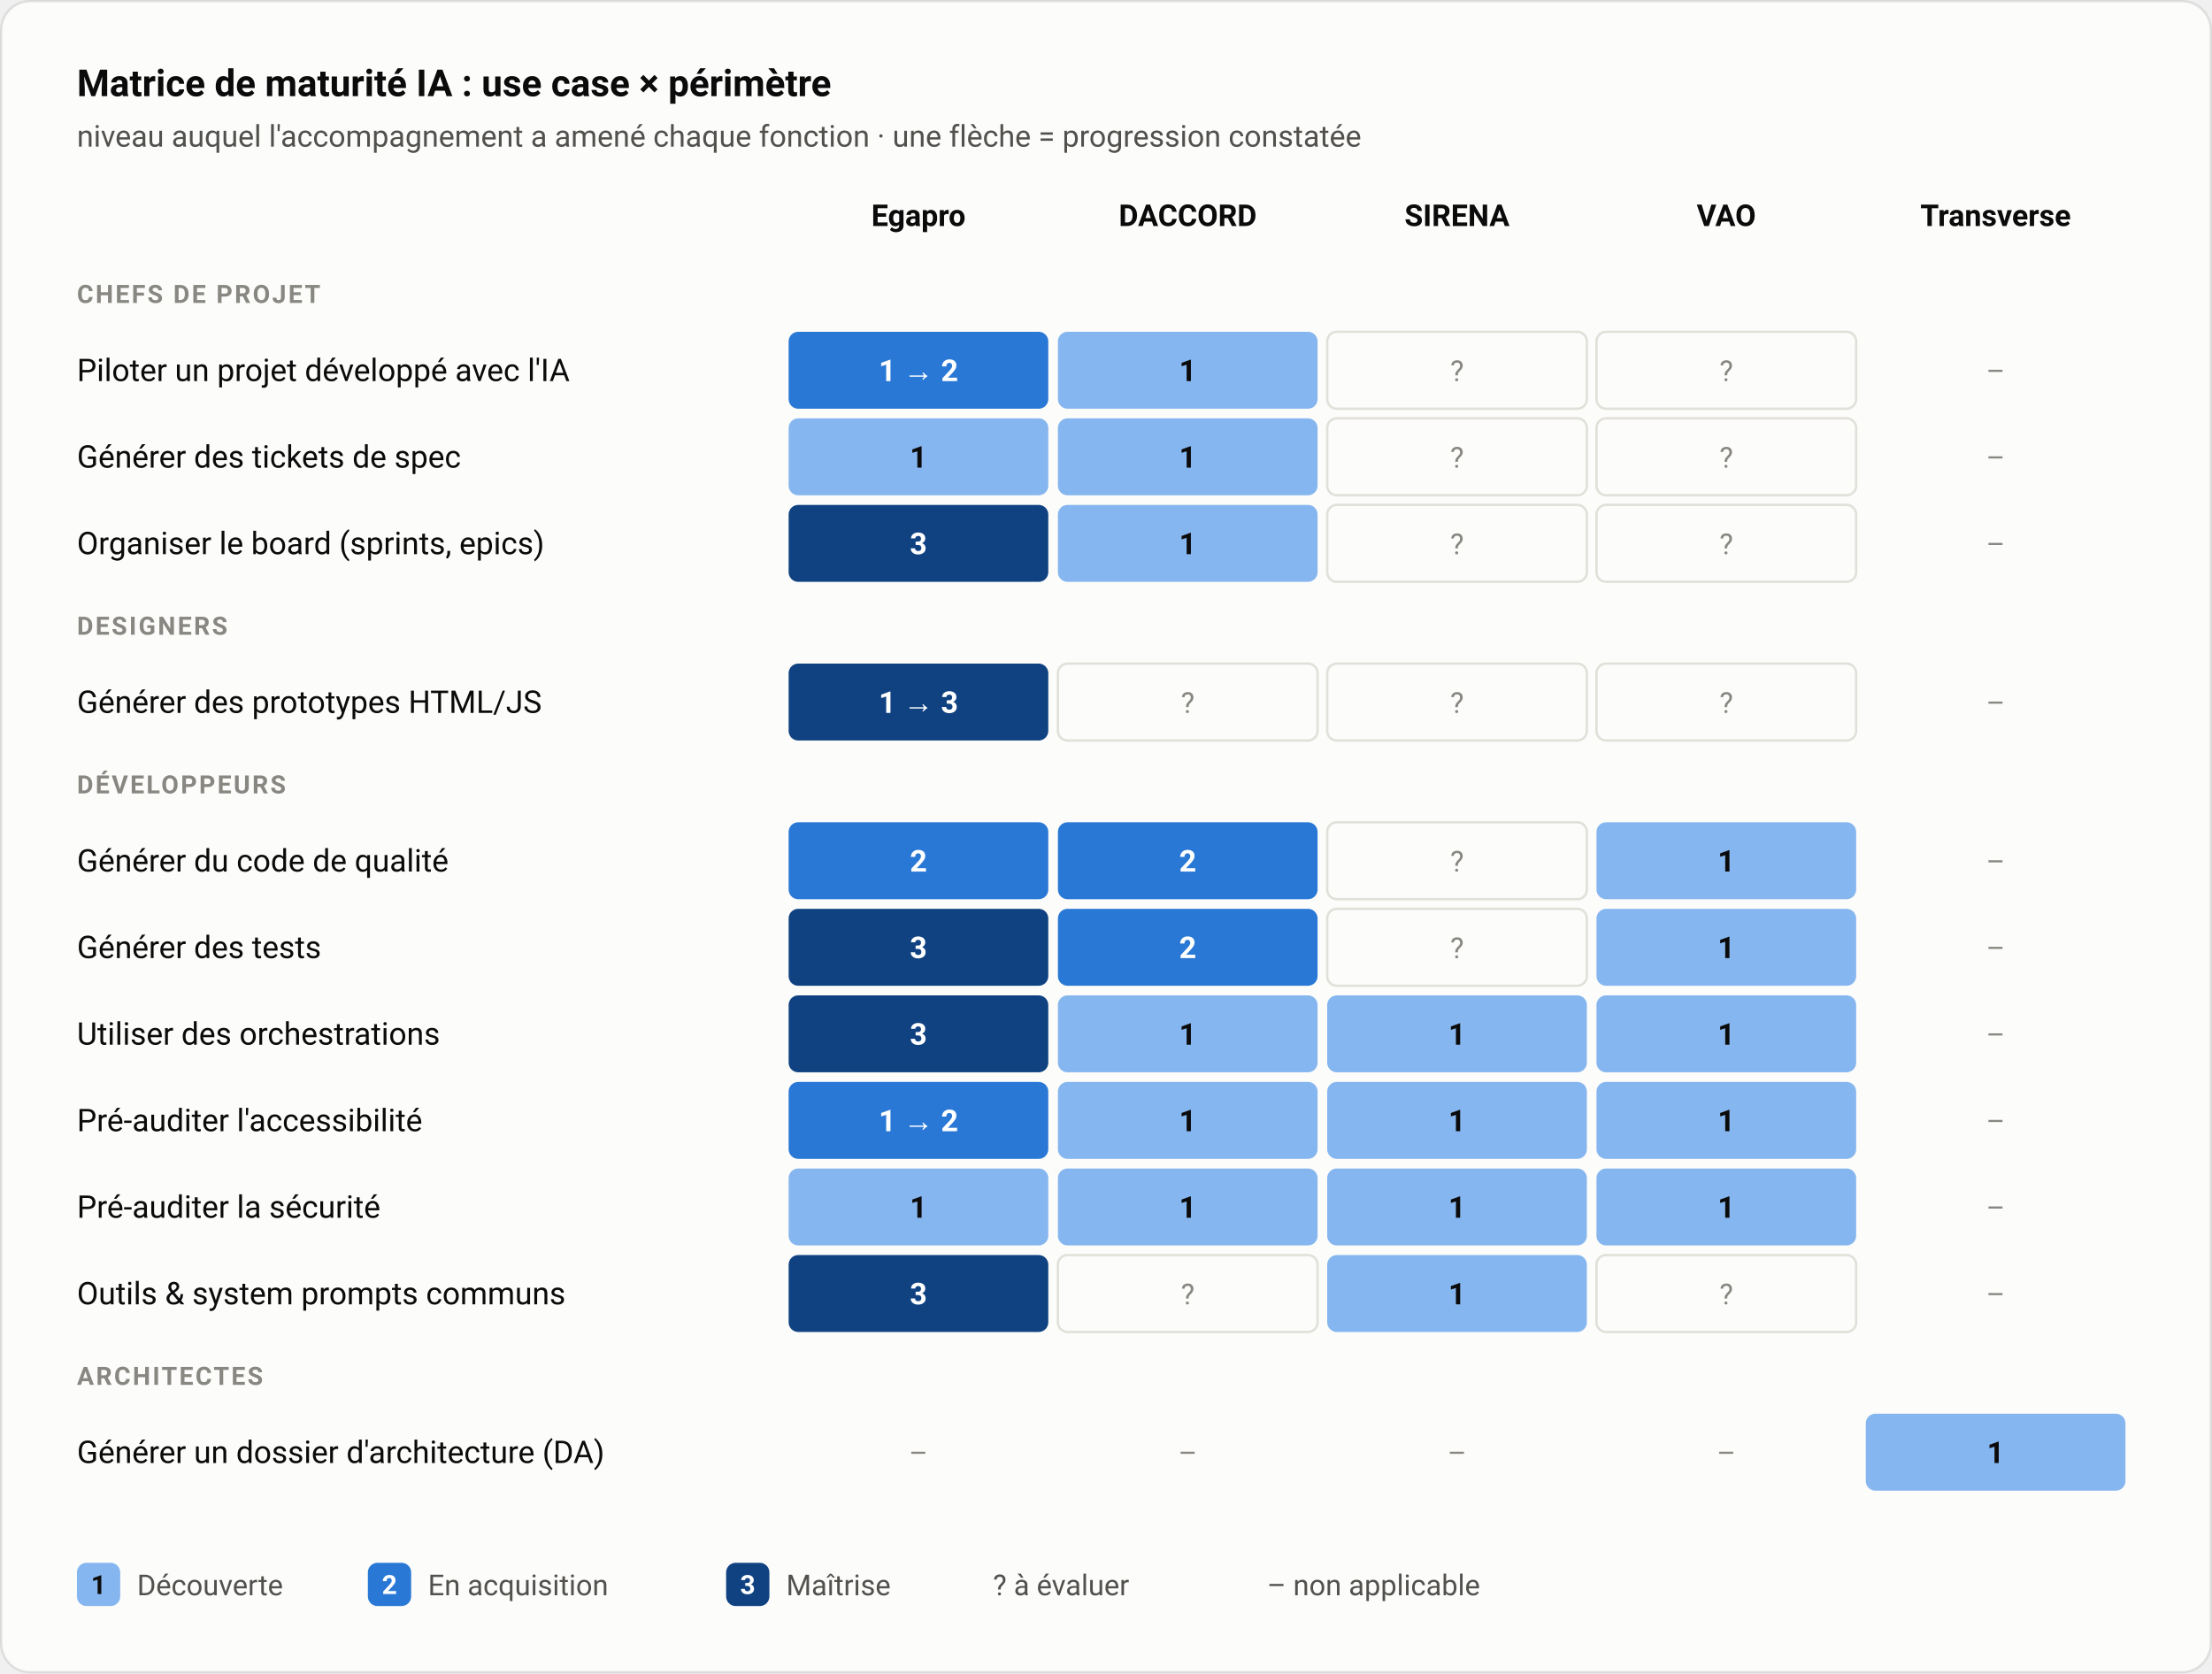
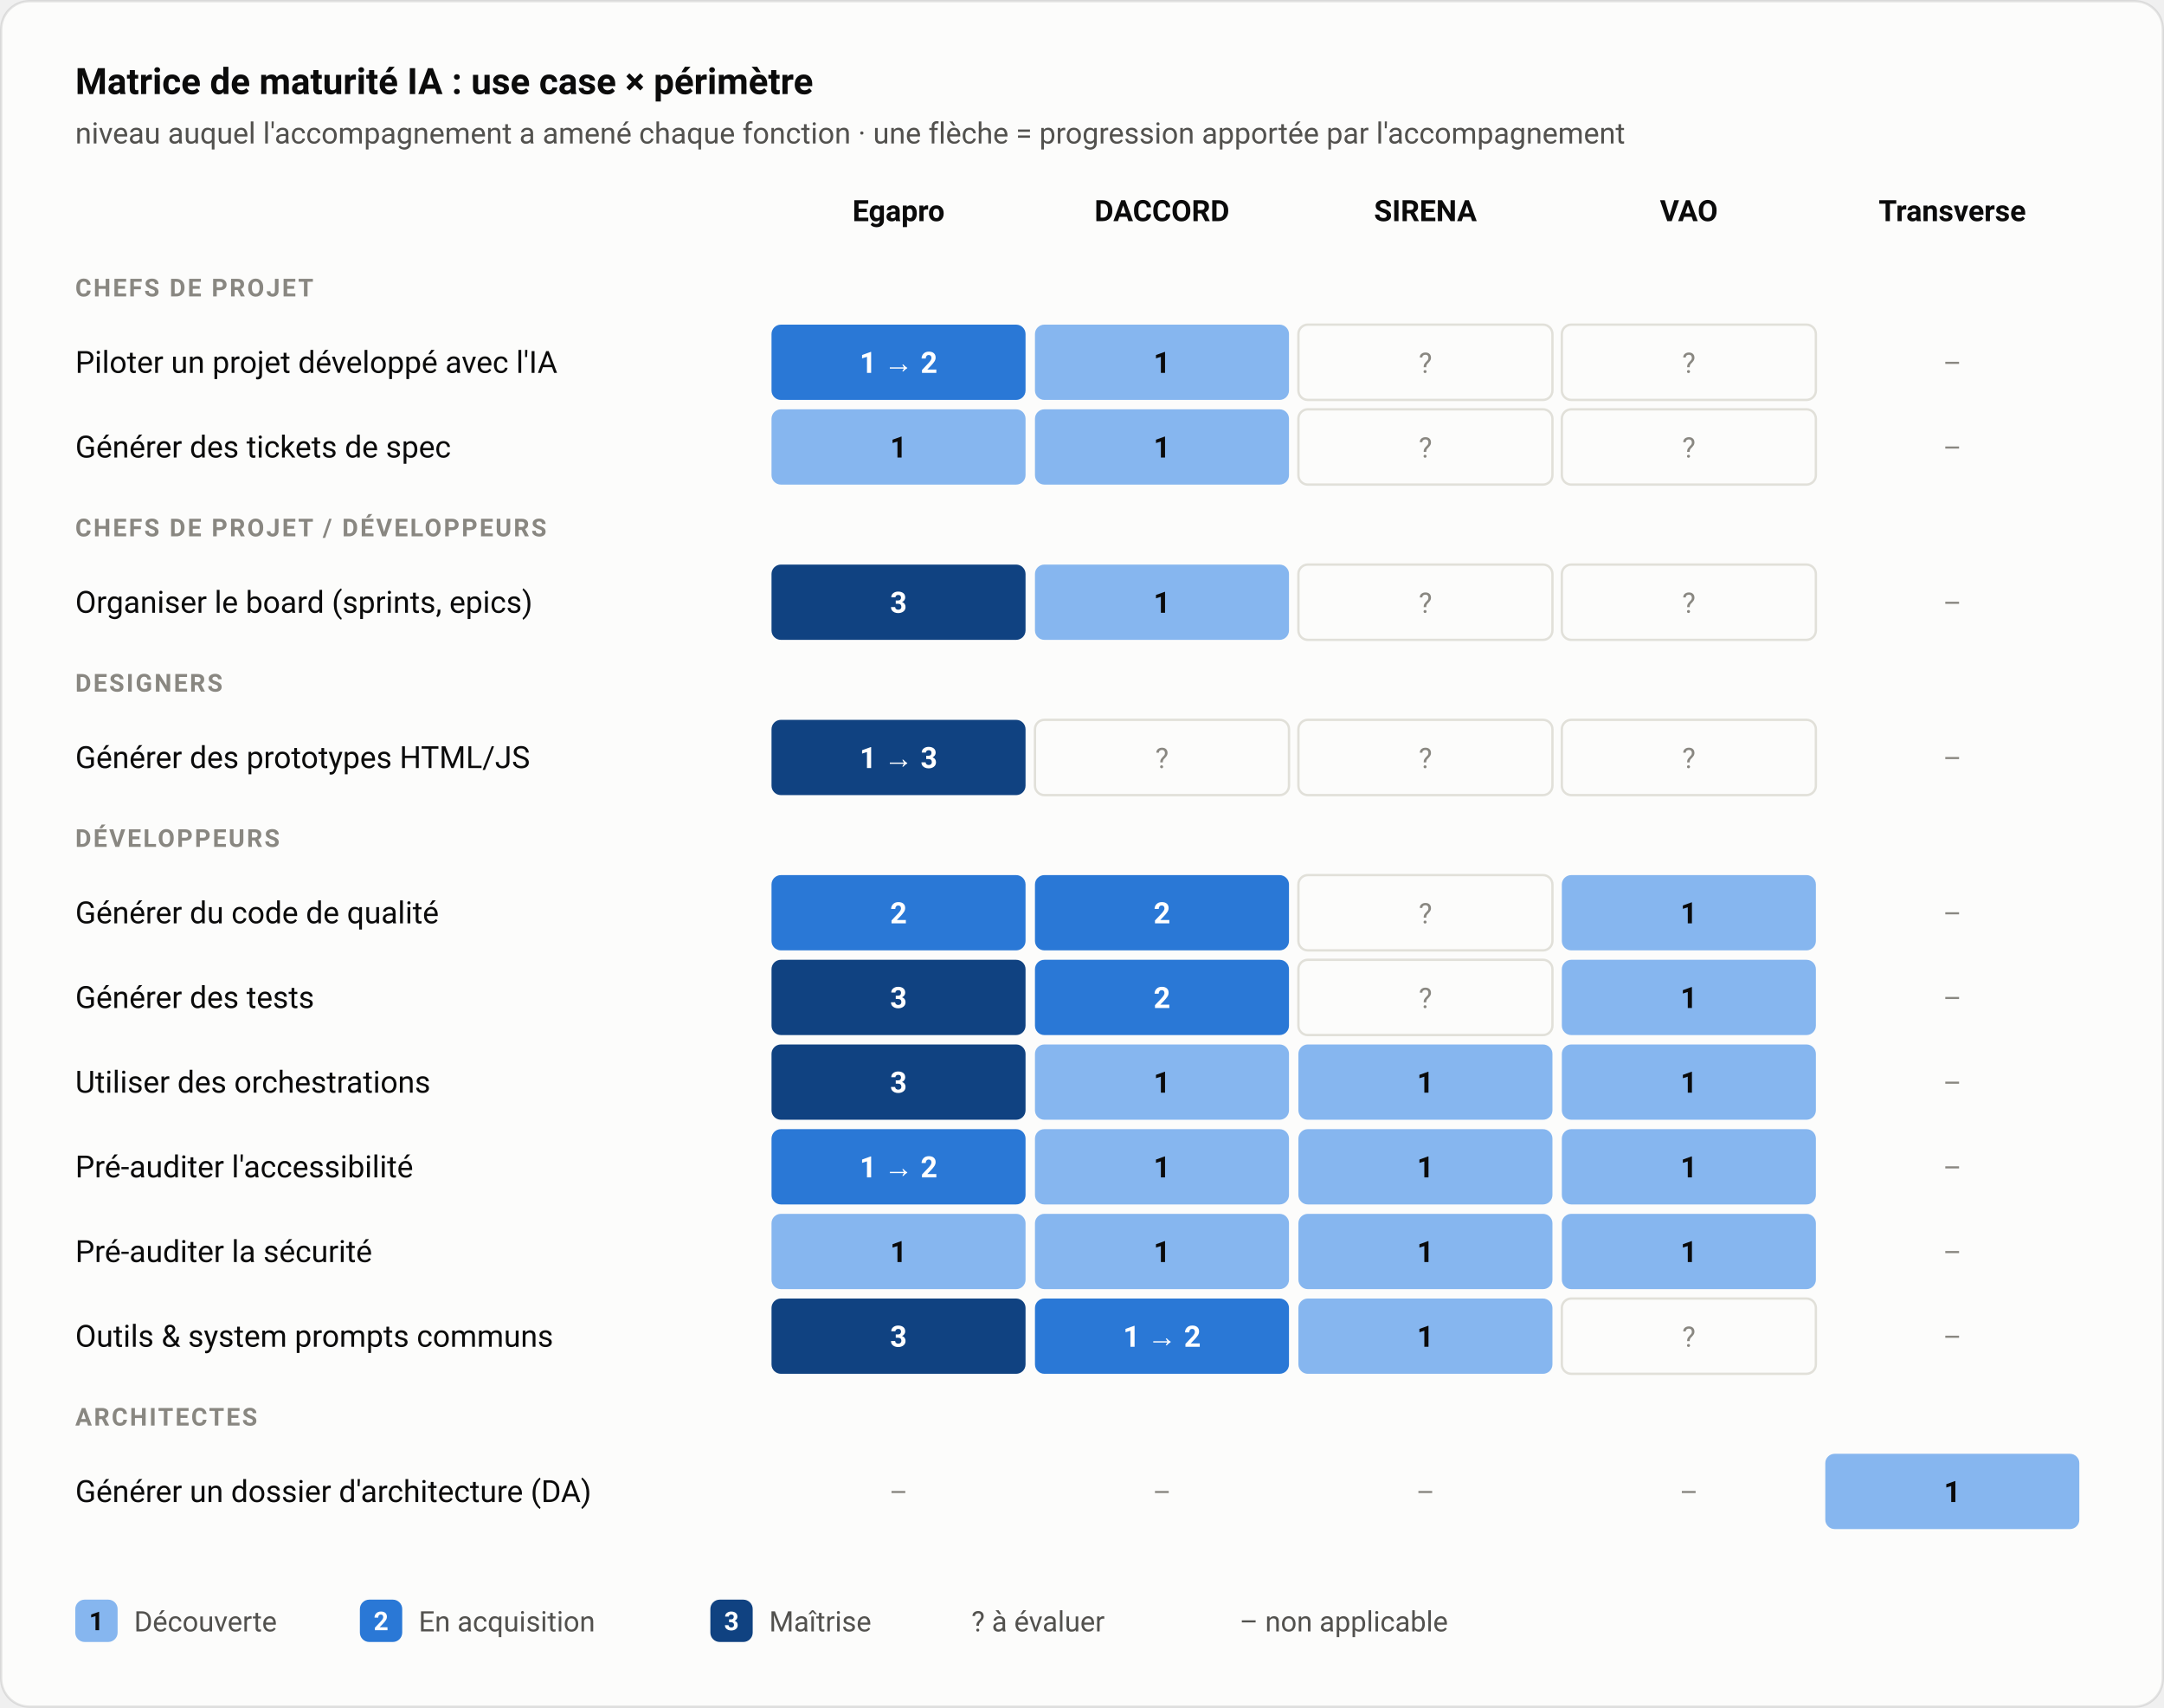
- <svg xmlns="http://www.w3.org/2000/svg" width="920" height="696" viewBox="0 0 920 696" font-family="-apple-system,'Segoe UI',system-ui,Roboto,'Helvetica Neue',Arial,sans-serif">
-   <rect x="0.5" y="0.5" width="919" height="695" rx="12" fill="#fcfcfb" stroke="rgba(11,11,11,0.10)" />
+ <svg xmlns="http://www.w3.org/2000/svg" width="920" height="726" viewBox="0 0 920 726" font-family="-apple-system,'Segoe UI',system-ui,Roboto,'Helvetica Neue',Arial,sans-serif">
+   <rect x="0.5" y="0.5" width="919" height="725" rx="12" fill="#fcfcfb" stroke="rgba(11,11,11,0.10)" />
  <text x="32" y="40" font-size="15.5" fill="#0b0b0b" font-weight="600" text-anchor="start">Matrice de maturité IA : use case × périmètre</text>
-   <text x="32" y="61" font-size="12.5" fill="#52514e" font-weight="normal" text-anchor="start">niveau auquel l'accompagnement a amené chaque fonction · une flèche = progression constatée</text>
+   <text x="32" y="61" font-size="12.5" fill="#52514e" font-weight="normal" text-anchor="start">niveau auquel l'accompagnement a amené chaque fonction · une flèche = progression apportée par l'accompagnement</text>
  <text x="382.0" y="94" font-size="12.5" fill="#0b0b0b" font-weight="600" text-anchor="middle">Egapro</text>
  <text x="494.0" y="94" font-size="12.5" fill="#0b0b0b" font-weight="600" text-anchor="middle">DACCORD</text>
  <text x="606.0" y="94" font-size="12.5" fill="#0b0b0b" font-weight="600" text-anchor="middle">SIRENA</text>
  <text x="718.0" y="94" font-size="12.5" fill="#0b0b0b" font-weight="600" text-anchor="middle">VAO</text>
  <text x="830.0" y="94" font-size="12.5" fill="#0b0b0b" font-weight="600" text-anchor="middle">Transverse</text>
  <text x="32" y="126" font-size="10.5" fill="#898781" font-weight="600" text-anchor="start" letter-spacing="0.08em">CHEFS DE PROJET</text>
  <text x="32" y="158.5" font-size="13" fill="#0b0b0b" font-weight="normal" text-anchor="start">Piloter un projet développé avec l'IA</text>
  <rect x="328.0" y="138" width="108.0" height="32" rx="4" fill="#2a78d6" />
  <text x="382.0" y="158.5" font-size="12.5" fill="#ffffff" font-weight="600" text-anchor="middle">1 → 2</text>
  <rect x="440.0" y="138" width="108.0" height="32" rx="4" fill="#86b6ef" />
  <text x="494.0" y="158.5" font-size="12.5" fill="#0b0b0b" font-weight="600" text-anchor="middle">1</text>
  <rect x="552.0" y="138" width="108.0" height="32" rx="4" fill="none" stroke="#e1e0d9" stroke-width="1" />
  <text x="606.0" y="158.5" font-size="12" fill="#898781" font-weight="normal" text-anchor="middle">?</text>
  <rect x="664.0" y="138" width="108.0" height="32" rx="4" fill="none" stroke="#e1e0d9" stroke-width="1" />
  <text x="718.0" y="158.5" font-size="12" fill="#898781" font-weight="normal" text-anchor="middle">?</text>
  <text x="830.0" y="158.5" font-size="12" fill="#898781" font-weight="normal" text-anchor="middle">–</text>
  <text x="32" y="194.5" font-size="13" fill="#0b0b0b" font-weight="normal" text-anchor="start">Générer des tickets de spec</text>
  <rect x="328.0" y="174" width="108.0" height="32" rx="4" fill="#86b6ef" />
  <text x="382.0" y="194.5" font-size="12.5" fill="#0b0b0b" font-weight="600" text-anchor="middle">1</text>
  <rect x="440.0" y="174" width="108.0" height="32" rx="4" fill="#86b6ef" />
  <text x="494.0" y="194.5" font-size="12.5" fill="#0b0b0b" font-weight="600" text-anchor="middle">1</text>
  <rect x="552.0" y="174" width="108.0" height="32" rx="4" fill="none" stroke="#e1e0d9" stroke-width="1" />
  <text x="606.0" y="194.5" font-size="12" fill="#898781" font-weight="normal" text-anchor="middle">?</text>
  <rect x="664.0" y="174" width="108.0" height="32" rx="4" fill="none" stroke="#e1e0d9" stroke-width="1" />
  <text x="718.0" y="194.5" font-size="12" fill="#898781" font-weight="normal" text-anchor="middle">?</text>
  <text x="830.0" y="194.5" font-size="12" fill="#898781" font-weight="normal" text-anchor="middle">–</text>
-   <text x="32" y="230.5" font-size="13" fill="#0b0b0b" font-weight="normal" text-anchor="start">Organiser le board (sprints, epics)</text>
-   <rect x="328.0" y="210" width="108.0" height="32" rx="4" fill="#104281" />
-   <text x="382.0" y="230.5" font-size="12.5" fill="#ffffff" font-weight="600" text-anchor="middle">3</text>
-   <rect x="440.0" y="210" width="108.0" height="32" rx="4" fill="#86b6ef" />
-   <text x="494.0" y="230.5" font-size="12.5" fill="#0b0b0b" font-weight="600" text-anchor="middle">1</text>
-   <rect x="552.0" y="210" width="108.0" height="32" rx="4" fill="none" stroke="#e1e0d9" stroke-width="1" />
-   <text x="606.0" y="230.5" font-size="12" fill="#898781" font-weight="normal" text-anchor="middle">?</text>
-   <rect x="664.0" y="210" width="108.0" height="32" rx="4" fill="none" stroke="#e1e0d9" stroke-width="1" />
-   <text x="718.0" y="230.5" font-size="12" fill="#898781" font-weight="normal" text-anchor="middle">?</text>
-   <text x="830.0" y="230.5" font-size="12" fill="#898781" font-weight="normal" text-anchor="middle">–</text>
-   <text x="32" y="264" font-size="10.5" fill="#898781" font-weight="600" text-anchor="start" letter-spacing="0.08em">DESIGNERS</text>
-   <text x="32" y="296.5" font-size="13" fill="#0b0b0b" font-weight="normal" text-anchor="start">Générer des prototypes HTML/JS</text>
-   <rect x="328.0" y="276" width="108.0" height="32" rx="4" fill="#104281" />
-   <text x="382.0" y="296.5" font-size="12.5" fill="#ffffff" font-weight="600" text-anchor="middle">1 → 3</text>
-   <rect x="440.0" y="276" width="108.0" height="32" rx="4" fill="none" stroke="#e1e0d9" stroke-width="1" />
-   <text x="494.0" y="296.5" font-size="12" fill="#898781" font-weight="normal" text-anchor="middle">?</text>
-   <rect x="552.0" y="276" width="108.0" height="32" rx="4" fill="none" stroke="#e1e0d9" stroke-width="1" />
-   <text x="606.0" y="296.5" font-size="12" fill="#898781" font-weight="normal" text-anchor="middle">?</text>
-   <rect x="664.0" y="276" width="108.0" height="32" rx="4" fill="none" stroke="#e1e0d9" stroke-width="1" />
-   <text x="718.0" y="296.5" font-size="12" fill="#898781" font-weight="normal" text-anchor="middle">?</text>
-   <text x="830.0" y="296.5" font-size="12" fill="#898781" font-weight="normal" text-anchor="middle">–</text>
-   <text x="32" y="330" font-size="10.5" fill="#898781" font-weight="600" text-anchor="start" letter-spacing="0.08em">DÉVELOPPEURS</text>
-   <text x="32" y="362.5" font-size="13" fill="#0b0b0b" font-weight="normal" text-anchor="start">Générer du code de qualité</text>
-   <rect x="328.0" y="342" width="108.0" height="32" rx="4" fill="#2a78d6" />
-   <text x="382.0" y="362.5" font-size="12.5" fill="#ffffff" font-weight="600" text-anchor="middle">2</text>
-   <rect x="440.0" y="342" width="108.0" height="32" rx="4" fill="#2a78d6" />
-   <text x="494.0" y="362.5" font-size="12.5" fill="#ffffff" font-weight="600" text-anchor="middle">2</text>
-   <rect x="552.0" y="342" width="108.0" height="32" rx="4" fill="none" stroke="#e1e0d9" stroke-width="1" />
-   <text x="606.0" y="362.5" font-size="12" fill="#898781" font-weight="normal" text-anchor="middle">?</text>
-   <rect x="664.0" y="342" width="108.0" height="32" rx="4" fill="#86b6ef" />
-   <text x="718.0" y="362.5" font-size="12.5" fill="#0b0b0b" font-weight="600" text-anchor="middle">1</text>
-   <text x="830.0" y="362.5" font-size="12" fill="#898781" font-weight="normal" text-anchor="middle">–</text>
-   <text x="32" y="398.5" font-size="13" fill="#0b0b0b" font-weight="normal" text-anchor="start">Générer des tests</text>
-   <rect x="328.0" y="378" width="108.0" height="32" rx="4" fill="#104281" />
-   <text x="382.0" y="398.5" font-size="12.5" fill="#ffffff" font-weight="600" text-anchor="middle">3</text>
-   <rect x="440.0" y="378" width="108.0" height="32" rx="4" fill="#2a78d6" />
-   <text x="494.0" y="398.5" font-size="12.5" fill="#ffffff" font-weight="600" text-anchor="middle">2</text>
-   <rect x="552.0" y="378" width="108.0" height="32" rx="4" fill="none" stroke="#e1e0d9" stroke-width="1" />
-   <text x="606.0" y="398.5" font-size="12" fill="#898781" font-weight="normal" text-anchor="middle">?</text>
-   <rect x="664.0" y="378" width="108.0" height="32" rx="4" fill="#86b6ef" />
-   <text x="718.0" y="398.5" font-size="12.5" fill="#0b0b0b" font-weight="600" text-anchor="middle">1</text>
-   <text x="830.0" y="398.5" font-size="12" fill="#898781" font-weight="normal" text-anchor="middle">–</text>
-   <text x="32" y="434.5" font-size="13" fill="#0b0b0b" font-weight="normal" text-anchor="start">Utiliser des orchestrations</text>
-   <rect x="328.0" y="414" width="108.0" height="32" rx="4" fill="#104281" />
-   <text x="382.0" y="434.5" font-size="12.5" fill="#ffffff" font-weight="600" text-anchor="middle">3</text>
-   <rect x="440.0" y="414" width="108.0" height="32" rx="4" fill="#86b6ef" />
-   <text x="494.0" y="434.5" font-size="12.5" fill="#0b0b0b" font-weight="600" text-anchor="middle">1</text>
-   <rect x="552.0" y="414" width="108.0" height="32" rx="4" fill="#86b6ef" />
-   <text x="606.0" y="434.5" font-size="12.5" fill="#0b0b0b" font-weight="600" text-anchor="middle">1</text>
-   <rect x="664.0" y="414" width="108.0" height="32" rx="4" fill="#86b6ef" />
-   <text x="718.0" y="434.5" font-size="12.5" fill="#0b0b0b" font-weight="600" text-anchor="middle">1</text>
-   <text x="830.0" y="434.5" font-size="12" fill="#898781" font-weight="normal" text-anchor="middle">–</text>
-   <text x="32" y="470.5" font-size="13" fill="#0b0b0b" font-weight="normal" text-anchor="start">Pré-auditer l'accessibilité</text>
-   <rect x="328.0" y="450" width="108.0" height="32" rx="4" fill="#2a78d6" />
-   <text x="382.0" y="470.5" font-size="12.5" fill="#ffffff" font-weight="600" text-anchor="middle">1 → 2</text>
-   <rect x="440.0" y="450" width="108.0" height="32" rx="4" fill="#86b6ef" />
-   <text x="494.0" y="470.5" font-size="12.5" fill="#0b0b0b" font-weight="600" text-anchor="middle">1</text>
-   <rect x="552.0" y="450" width="108.0" height="32" rx="4" fill="#86b6ef" />
-   <text x="606.0" y="470.5" font-size="12.5" fill="#0b0b0b" font-weight="600" text-anchor="middle">1</text>
-   <rect x="664.0" y="450" width="108.0" height="32" rx="4" fill="#86b6ef" />
-   <text x="718.0" y="470.5" font-size="12.5" fill="#0b0b0b" font-weight="600" text-anchor="middle">1</text>
-   <text x="830.0" y="470.5" font-size="12" fill="#898781" font-weight="normal" text-anchor="middle">–</text>
-   <text x="32" y="506.5" font-size="13" fill="#0b0b0b" font-weight="normal" text-anchor="start">Pré-auditer la sécurité</text>
-   <rect x="328.0" y="486" width="108.0" height="32" rx="4" fill="#86b6ef" />
-   <text x="382.0" y="506.5" font-size="12.5" fill="#0b0b0b" font-weight="600" text-anchor="middle">1</text>
-   <rect x="440.0" y="486" width="108.0" height="32" rx="4" fill="#86b6ef" />
-   <text x="494.0" y="506.5" font-size="12.5" fill="#0b0b0b" font-weight="600" text-anchor="middle">1</text>
-   <rect x="552.0" y="486" width="108.0" height="32" rx="4" fill="#86b6ef" />
-   <text x="606.0" y="506.5" font-size="12.5" fill="#0b0b0b" font-weight="600" text-anchor="middle">1</text>
-   <rect x="664.0" y="486" width="108.0" height="32" rx="4" fill="#86b6ef" />
-   <text x="718.0" y="506.5" font-size="12.5" fill="#0b0b0b" font-weight="600" text-anchor="middle">1</text>
-   <text x="830.0" y="506.5" font-size="12" fill="#898781" font-weight="normal" text-anchor="middle">–</text>
-   <text x="32" y="542.5" font-size="13" fill="#0b0b0b" font-weight="normal" text-anchor="start">Outils &amp; system prompts communs</text>
-   <rect x="328.0" y="522" width="108.0" height="32" rx="4" fill="#104281" />
-   <text x="382.0" y="542.5" font-size="12.5" fill="#ffffff" font-weight="600" text-anchor="middle">3</text>
-   <rect x="440.0" y="522" width="108.0" height="32" rx="4" fill="none" stroke="#e1e0d9" stroke-width="1" />
-   <text x="494.0" y="542.5" font-size="12" fill="#898781" font-weight="normal" text-anchor="middle">?</text>
-   <rect x="552.0" y="522" width="108.0" height="32" rx="4" fill="#86b6ef" />
-   <text x="606.0" y="542.5" font-size="12.5" fill="#0b0b0b" font-weight="600" text-anchor="middle">1</text>
-   <rect x="664.0" y="522" width="108.0" height="32" rx="4" fill="none" stroke="#e1e0d9" stroke-width="1" />
-   <text x="718.0" y="542.5" font-size="12" fill="#898781" font-weight="normal" text-anchor="middle">?</text>
-   <text x="830.0" y="542.5" font-size="12" fill="#898781" font-weight="normal" text-anchor="middle">–</text>
-   <text x="32" y="576" font-size="10.5" fill="#898781" font-weight="600" text-anchor="start" letter-spacing="0.08em">ARCHITECTES</text>
-   <text x="32" y="608.5" font-size="13" fill="#0b0b0b" font-weight="normal" text-anchor="start">Générer un dossier d'architecture (DA)</text>
-   <text x="382.0" y="608.5" font-size="12" fill="#898781" font-weight="normal" text-anchor="middle">–</text>
-   <text x="494.0" y="608.5" font-size="12" fill="#898781" font-weight="normal" text-anchor="middle">–</text>
-   <text x="606.0" y="608.5" font-size="12" fill="#898781" font-weight="normal" text-anchor="middle">–</text>
-   <text x="718.0" y="608.5" font-size="12" fill="#898781" font-weight="normal" text-anchor="middle">–</text>
-   <rect x="776.0" y="588" width="108.0" height="32" rx="4" fill="#86b6ef" />
-   <text x="830.0" y="608.5" font-size="12.5" fill="#0b0b0b" font-weight="600" text-anchor="middle">1</text>
-   <rect x="32" y="650" width="18" height="18" rx="4" fill="#86b6ef" />
-   <text x="41" y="663" font-size="11" fill="#0b0b0b" font-weight="600" text-anchor="middle">1</text>
-   <text x="57" y="663.5" font-size="12" fill="#52514e" font-weight="normal" text-anchor="start">Découverte</text>
-   <rect x="153.0" y="650" width="18" height="18" rx="4" fill="#2a78d6" />
-   <text x="162.0" y="663" font-size="11" fill="#ffffff" font-weight="600" text-anchor="middle">2</text>
-   <text x="178.0" y="663.5" font-size="12" fill="#52514e" font-weight="normal" text-anchor="start">En acquisition</text>
-   <rect x="302.0" y="650" width="18" height="18" rx="4" fill="#104281" />
-   <text x="311.0" y="663" font-size="11" fill="#ffffff" font-weight="600" text-anchor="middle">3</text>
-   <text x="327.0" y="663.5" font-size="12" fill="#52514e" font-weight="normal" text-anchor="start">Maîtrise</text>
-   <text x="413.0" y="663.5" font-size="12" fill="#52514e" font-weight="normal" text-anchor="start">?  à évaluer</text>
-   <text x="527.0" y="663.5" font-size="12" fill="#52514e" font-weight="normal" text-anchor="start">–  non applicable</text>
+   <text x="32" y="228" font-size="10.5" fill="#898781" font-weight="600" text-anchor="start" letter-spacing="0.08em">CHEFS DE PROJET / DÉVELOPPEURS</text>
+   <text x="32" y="260.5" font-size="13" fill="#0b0b0b" font-weight="normal" text-anchor="start">Organiser le board (sprints, epics)</text>
+   <rect x="328.0" y="240" width="108.0" height="32" rx="4" fill="#104281" />
+   <text x="382.0" y="260.5" font-size="12.5" fill="#ffffff" font-weight="600" text-anchor="middle">3</text>
+   <rect x="440.0" y="240" width="108.0" height="32" rx="4" fill="#86b6ef" />
+   <text x="494.0" y="260.5" font-size="12.5" fill="#0b0b0b" font-weight="600" text-anchor="middle">1</text>
+   <rect x="552.0" y="240" width="108.0" height="32" rx="4" fill="none" stroke="#e1e0d9" stroke-width="1" />
+   <text x="606.0" y="260.5" font-size="12" fill="#898781" font-weight="normal" text-anchor="middle">?</text>
+   <rect x="664.0" y="240" width="108.0" height="32" rx="4" fill="none" stroke="#e1e0d9" stroke-width="1" />
+   <text x="718.0" y="260.5" font-size="12" fill="#898781" font-weight="normal" text-anchor="middle">?</text>
+   <text x="830.0" y="260.5" font-size="12" fill="#898781" font-weight="normal" text-anchor="middle">–</text>
+   <text x="32" y="294" font-size="10.5" fill="#898781" font-weight="600" text-anchor="start" letter-spacing="0.08em">DESIGNERS</text>
+   <text x="32" y="326.5" font-size="13" fill="#0b0b0b" font-weight="normal" text-anchor="start">Générer des prototypes HTML/JS</text>
+   <rect x="328.0" y="306" width="108.0" height="32" rx="4" fill="#104281" />
+   <text x="382.0" y="326.5" font-size="12.5" fill="#ffffff" font-weight="600" text-anchor="middle">1 → 3</text>
+   <rect x="440.0" y="306" width="108.0" height="32" rx="4" fill="none" stroke="#e1e0d9" stroke-width="1" />
+   <text x="494.0" y="326.5" font-size="12" fill="#898781" font-weight="normal" text-anchor="middle">?</text>
+   <rect x="552.0" y="306" width="108.0" height="32" rx="4" fill="none" stroke="#e1e0d9" stroke-width="1" />
+   <text x="606.0" y="326.5" font-size="12" fill="#898781" font-weight="normal" text-anchor="middle">?</text>
+   <rect x="664.0" y="306" width="108.0" height="32" rx="4" fill="none" stroke="#e1e0d9" stroke-width="1" />
+   <text x="718.0" y="326.5" font-size="12" fill="#898781" font-weight="normal" text-anchor="middle">?</text>
+   <text x="830.0" y="326.5" font-size="12" fill="#898781" font-weight="normal" text-anchor="middle">–</text>
+   <text x="32" y="360" font-size="10.5" fill="#898781" font-weight="600" text-anchor="start" letter-spacing="0.08em">DÉVELOPPEURS</text>
+   <text x="32" y="392.5" font-size="13" fill="#0b0b0b" font-weight="normal" text-anchor="start">Générer du code de qualité</text>
+   <rect x="328.0" y="372" width="108.0" height="32" rx="4" fill="#2a78d6" />
+   <text x="382.0" y="392.5" font-size="12.5" fill="#ffffff" font-weight="600" text-anchor="middle">2</text>
+   <rect x="440.0" y="372" width="108.0" height="32" rx="4" fill="#2a78d6" />
+   <text x="494.0" y="392.5" font-size="12.5" fill="#ffffff" font-weight="600" text-anchor="middle">2</text>
+   <rect x="552.0" y="372" width="108.0" height="32" rx="4" fill="none" stroke="#e1e0d9" stroke-width="1" />
+   <text x="606.0" y="392.5" font-size="12" fill="#898781" font-weight="normal" text-anchor="middle">?</text>
+   <rect x="664.0" y="372" width="108.0" height="32" rx="4" fill="#86b6ef" />
+   <text x="718.0" y="392.5" font-size="12.5" fill="#0b0b0b" font-weight="600" text-anchor="middle">1</text>
+   <text x="830.0" y="392.5" font-size="12" fill="#898781" font-weight="normal" text-anchor="middle">–</text>
+   <text x="32" y="428.5" font-size="13" fill="#0b0b0b" font-weight="normal" text-anchor="start">Générer des tests</text>
+   <rect x="328.0" y="408" width="108.0" height="32" rx="4" fill="#104281" />
+   <text x="382.0" y="428.5" font-size="12.5" fill="#ffffff" font-weight="600" text-anchor="middle">3</text>
+   <rect x="440.0" y="408" width="108.0" height="32" rx="4" fill="#2a78d6" />
+   <text x="494.0" y="428.5" font-size="12.5" fill="#ffffff" font-weight="600" text-anchor="middle">2</text>
+   <rect x="552.0" y="408" width="108.0" height="32" rx="4" fill="none" stroke="#e1e0d9" stroke-width="1" />
+   <text x="606.0" y="428.5" font-size="12" fill="#898781" font-weight="normal" text-anchor="middle">?</text>
+   <rect x="664.0" y="408" width="108.0" height="32" rx="4" fill="#86b6ef" />
+   <text x="718.0" y="428.5" font-size="12.5" fill="#0b0b0b" font-weight="600" text-anchor="middle">1</text>
+   <text x="830.0" y="428.5" font-size="12" fill="#898781" font-weight="normal" text-anchor="middle">–</text>
+   <text x="32" y="464.5" font-size="13" fill="#0b0b0b" font-weight="normal" text-anchor="start">Utiliser des orchestrations</text>
+   <rect x="328.0" y="444" width="108.0" height="32" rx="4" fill="#104281" />
+   <text x="382.0" y="464.5" font-size="12.5" fill="#ffffff" font-weight="600" text-anchor="middle">3</text>
+   <rect x="440.0" y="444" width="108.0" height="32" rx="4" fill="#86b6ef" />
+   <text x="494.0" y="464.5" font-size="12.5" fill="#0b0b0b" font-weight="600" text-anchor="middle">1</text>
+   <rect x="552.0" y="444" width="108.0" height="32" rx="4" fill="#86b6ef" />
+   <text x="606.0" y="464.5" font-size="12.5" fill="#0b0b0b" font-weight="600" text-anchor="middle">1</text>
+   <rect x="664.0" y="444" width="108.0" height="32" rx="4" fill="#86b6ef" />
+   <text x="718.0" y="464.5" font-size="12.5" fill="#0b0b0b" font-weight="600" text-anchor="middle">1</text>
+   <text x="830.0" y="464.5" font-size="12" fill="#898781" font-weight="normal" text-anchor="middle">–</text>
+   <text x="32" y="500.5" font-size="13" fill="#0b0b0b" font-weight="normal" text-anchor="start">Pré-auditer l'accessibilité</text>
+   <rect x="328.0" y="480" width="108.0" height="32" rx="4" fill="#2a78d6" />
+   <text x="382.0" y="500.5" font-size="12.5" fill="#ffffff" font-weight="600" text-anchor="middle">1 → 2</text>
+   <rect x="440.0" y="480" width="108.0" height="32" rx="4" fill="#86b6ef" />
+   <text x="494.0" y="500.5" font-size="12.5" fill="#0b0b0b" font-weight="600" text-anchor="middle">1</text>
+   <rect x="552.0" y="480" width="108.0" height="32" rx="4" fill="#86b6ef" />
+   <text x="606.0" y="500.5" font-size="12.5" fill="#0b0b0b" font-weight="600" text-anchor="middle">1</text>
+   <rect x="664.0" y="480" width="108.0" height="32" rx="4" fill="#86b6ef" />
+   <text x="718.0" y="500.5" font-size="12.5" fill="#0b0b0b" font-weight="600" text-anchor="middle">1</text>
+   <text x="830.0" y="500.5" font-size="12" fill="#898781" font-weight="normal" text-anchor="middle">–</text>
+   <text x="32" y="536.5" font-size="13" fill="#0b0b0b" font-weight="normal" text-anchor="start">Pré-auditer la sécurité</text>
+   <rect x="328.0" y="516" width="108.0" height="32" rx="4" fill="#86b6ef" />
+   <text x="382.0" y="536.5" font-size="12.5" fill="#0b0b0b" font-weight="600" text-anchor="middle">1</text>
+   <rect x="440.0" y="516" width="108.0" height="32" rx="4" fill="#86b6ef" />
+   <text x="494.0" y="536.5" font-size="12.5" fill="#0b0b0b" font-weight="600" text-anchor="middle">1</text>
+   <rect x="552.0" y="516" width="108.0" height="32" rx="4" fill="#86b6ef" />
+   <text x="606.0" y="536.5" font-size="12.5" fill="#0b0b0b" font-weight="600" text-anchor="middle">1</text>
+   <rect x="664.0" y="516" width="108.0" height="32" rx="4" fill="#86b6ef" />
+   <text x="718.0" y="536.5" font-size="12.5" fill="#0b0b0b" font-weight="600" text-anchor="middle">1</text>
+   <text x="830.0" y="536.5" font-size="12" fill="#898781" font-weight="normal" text-anchor="middle">–</text>
+   <text x="32" y="572.5" font-size="13" fill="#0b0b0b" font-weight="normal" text-anchor="start">Outils &amp; system prompts communs</text>
+   <rect x="328.0" y="552" width="108.0" height="32" rx="4" fill="#104281" />
+   <text x="382.0" y="572.5" font-size="12.5" fill="#ffffff" font-weight="600" text-anchor="middle">3</text>
+   <rect x="440.0" y="552" width="108.0" height="32" rx="4" fill="#2a78d6" />
+   <text x="494.0" y="572.5" font-size="12.5" fill="#ffffff" font-weight="600" text-anchor="middle">1 → 2</text>
+   <rect x="552.0" y="552" width="108.0" height="32" rx="4" fill="#86b6ef" />
+   <text x="606.0" y="572.5" font-size="12.5" fill="#0b0b0b" font-weight="600" text-anchor="middle">1</text>
+   <rect x="664.0" y="552" width="108.0" height="32" rx="4" fill="none" stroke="#e1e0d9" stroke-width="1" />
+   <text x="718.0" y="572.5" font-size="12" fill="#898781" font-weight="normal" text-anchor="middle">?</text>
+   <text x="830.0" y="572.5" font-size="12" fill="#898781" font-weight="normal" text-anchor="middle">–</text>
+   <text x="32" y="606" font-size="10.5" fill="#898781" font-weight="600" text-anchor="start" letter-spacing="0.08em">ARCHITECTES</text>
+   <text x="32" y="638.5" font-size="13" fill="#0b0b0b" font-weight="normal" text-anchor="start">Générer un dossier d'architecture (DA)</text>
+   <text x="382.0" y="638.5" font-size="12" fill="#898781" font-weight="normal" text-anchor="middle">–</text>
+   <text x="494.0" y="638.5" font-size="12" fill="#898781" font-weight="normal" text-anchor="middle">–</text>
+   <text x="606.0" y="638.5" font-size="12" fill="#898781" font-weight="normal" text-anchor="middle">–</text>
+   <text x="718.0" y="638.5" font-size="12" fill="#898781" font-weight="normal" text-anchor="middle">–</text>
+   <rect x="776.0" y="618" width="108.0" height="32" rx="4" fill="#86b6ef" />
+   <text x="830.0" y="638.5" font-size="12.5" fill="#0b0b0b" font-weight="600" text-anchor="middle">1</text>
+   <rect x="32" y="680" width="18" height="18" rx="4" fill="#86b6ef" />
+   <text x="41" y="693" font-size="11" fill="#0b0b0b" font-weight="600" text-anchor="middle">1</text>
+   <text x="57" y="693.5" font-size="12" fill="#52514e" font-weight="normal" text-anchor="start">Découverte</text>
+   <rect x="153.0" y="680" width="18" height="18" rx="4" fill="#2a78d6" />
+   <text x="162.0" y="693" font-size="11" fill="#ffffff" font-weight="600" text-anchor="middle">2</text>
+   <text x="178.0" y="693.5" font-size="12" fill="#52514e" font-weight="normal" text-anchor="start">En acquisition</text>
+   <rect x="302.0" y="680" width="18" height="18" rx="4" fill="#104281" />
+   <text x="311.0" y="693" font-size="11" fill="#ffffff" font-weight="600" text-anchor="middle">3</text>
+   <text x="327.0" y="693.5" font-size="12" fill="#52514e" font-weight="normal" text-anchor="start">Maîtrise</text>
+   <text x="413.0" y="693.5" font-size="12" fill="#52514e" font-weight="normal" text-anchor="start">?  à évaluer</text>
+   <text x="527.0" y="693.5" font-size="12" fill="#52514e" font-weight="normal" text-anchor="start">–  non applicable</text>
</svg>
